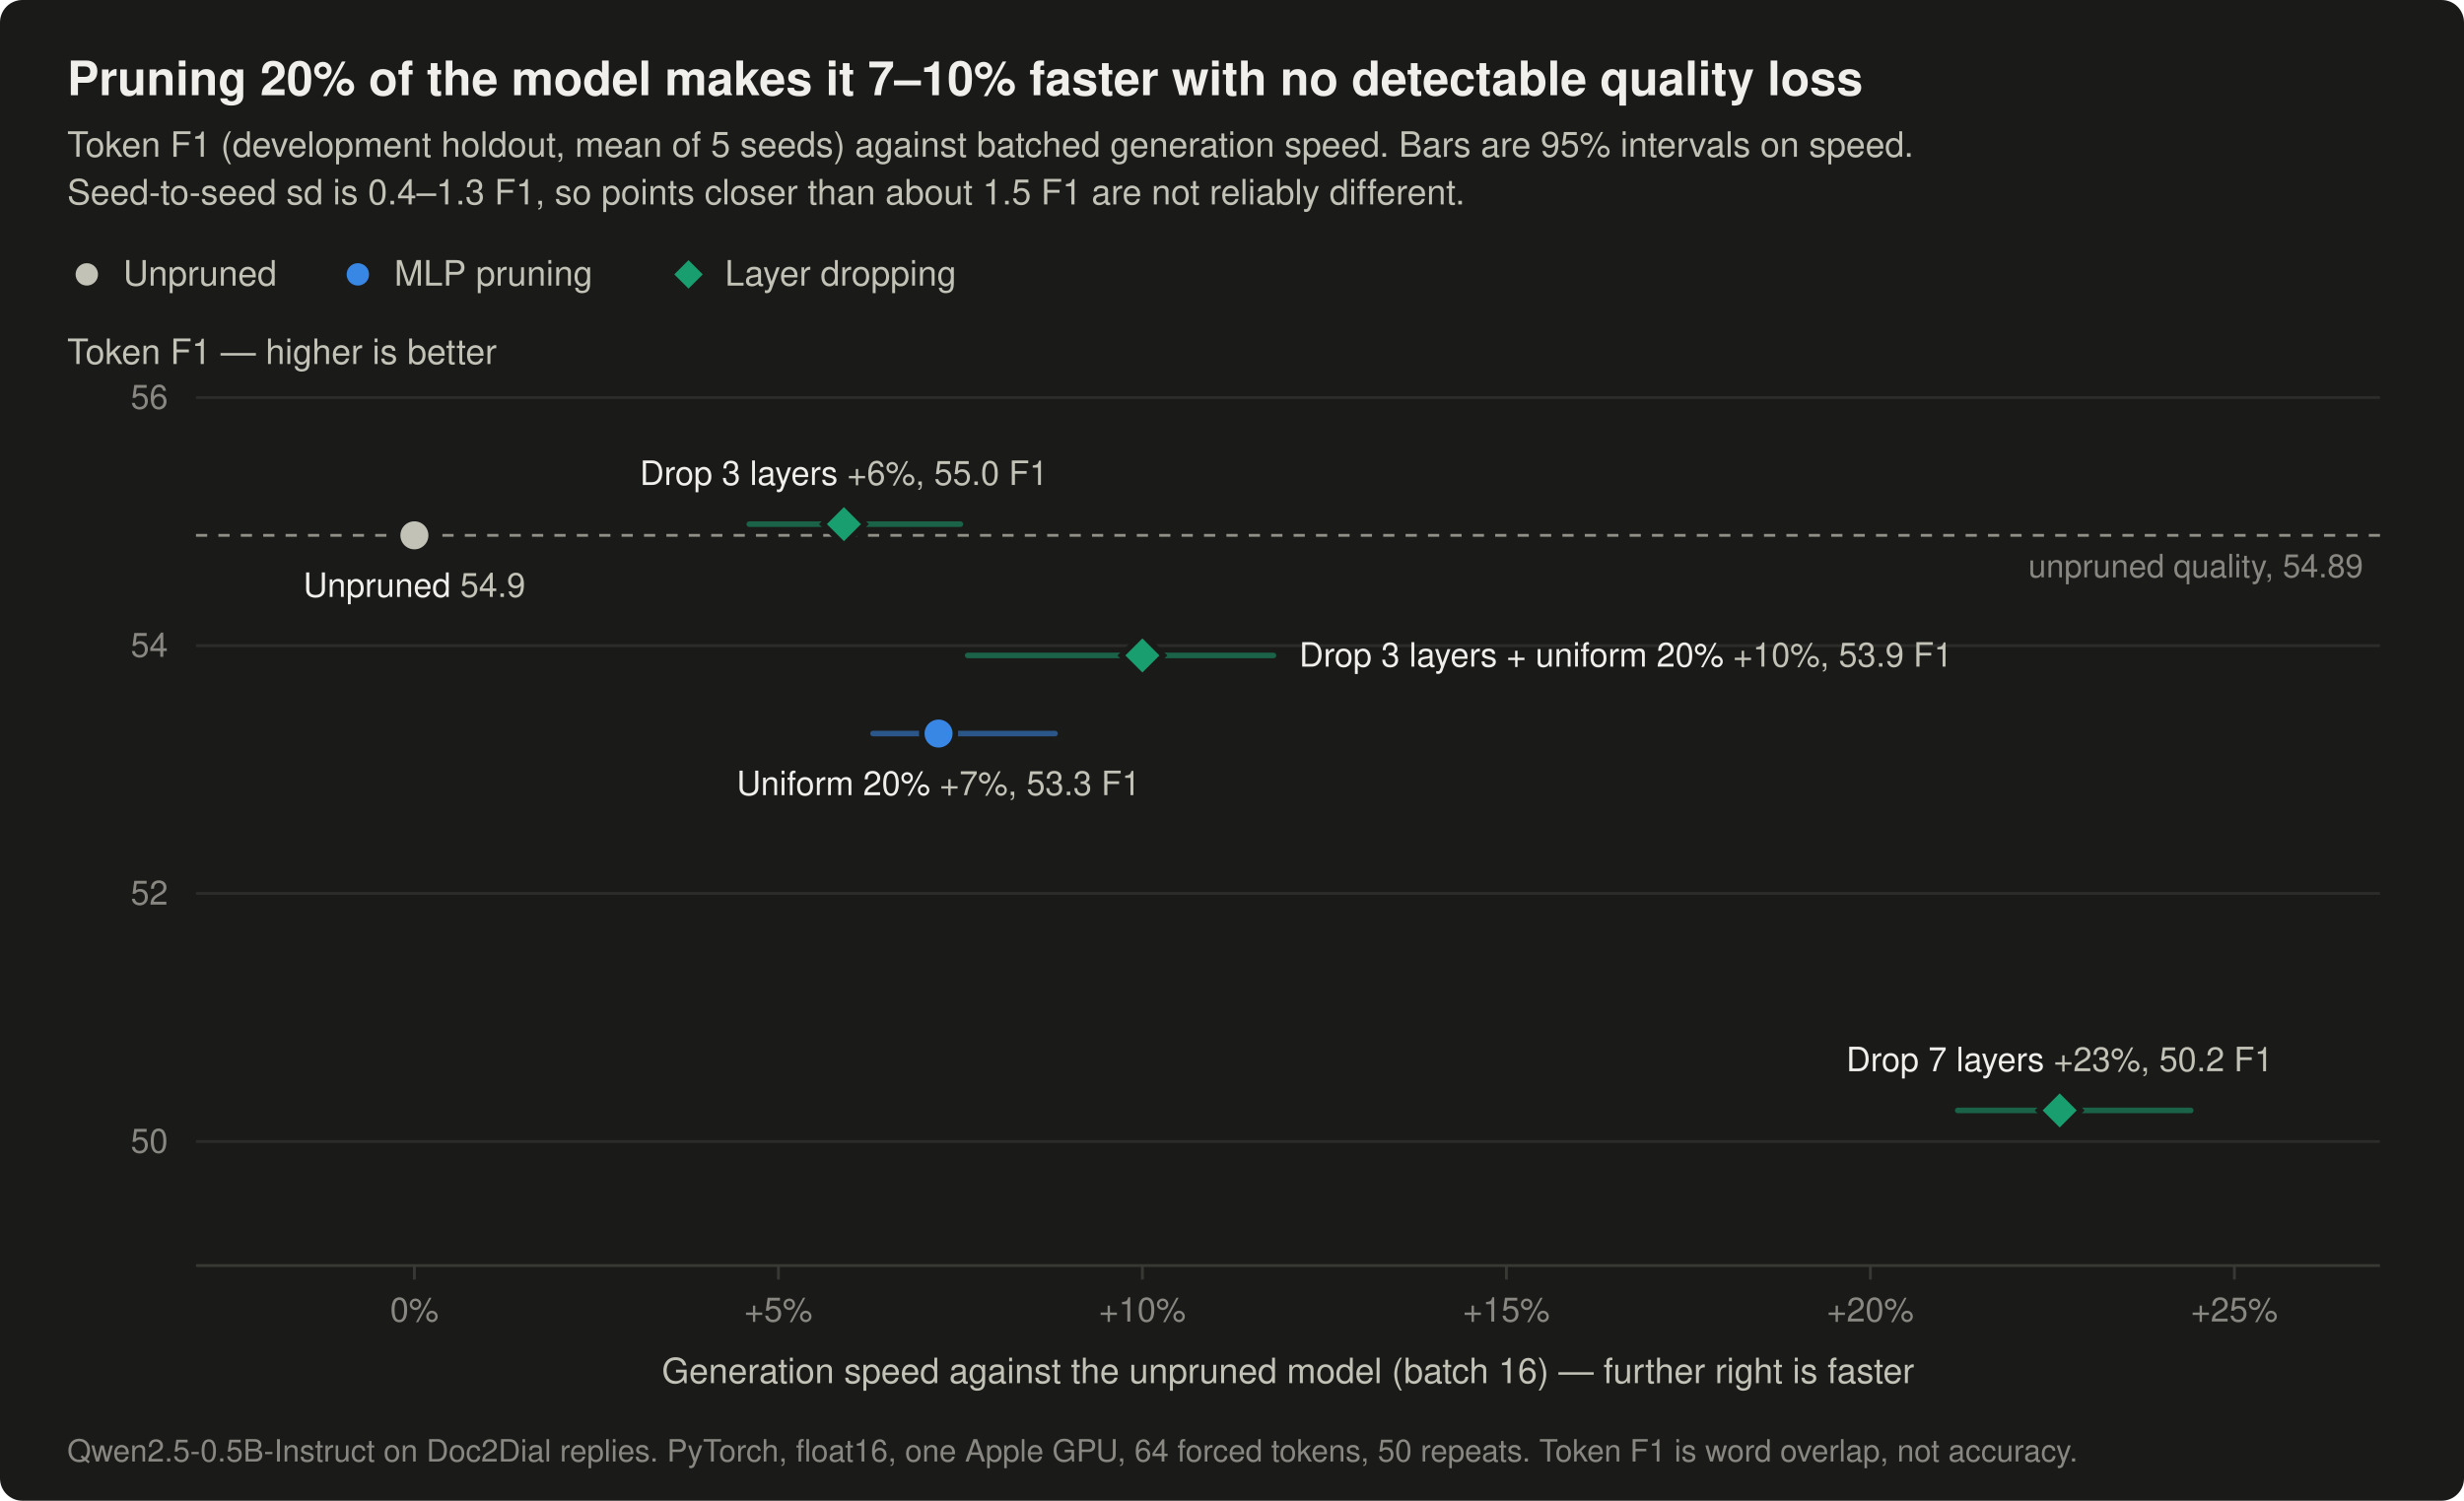
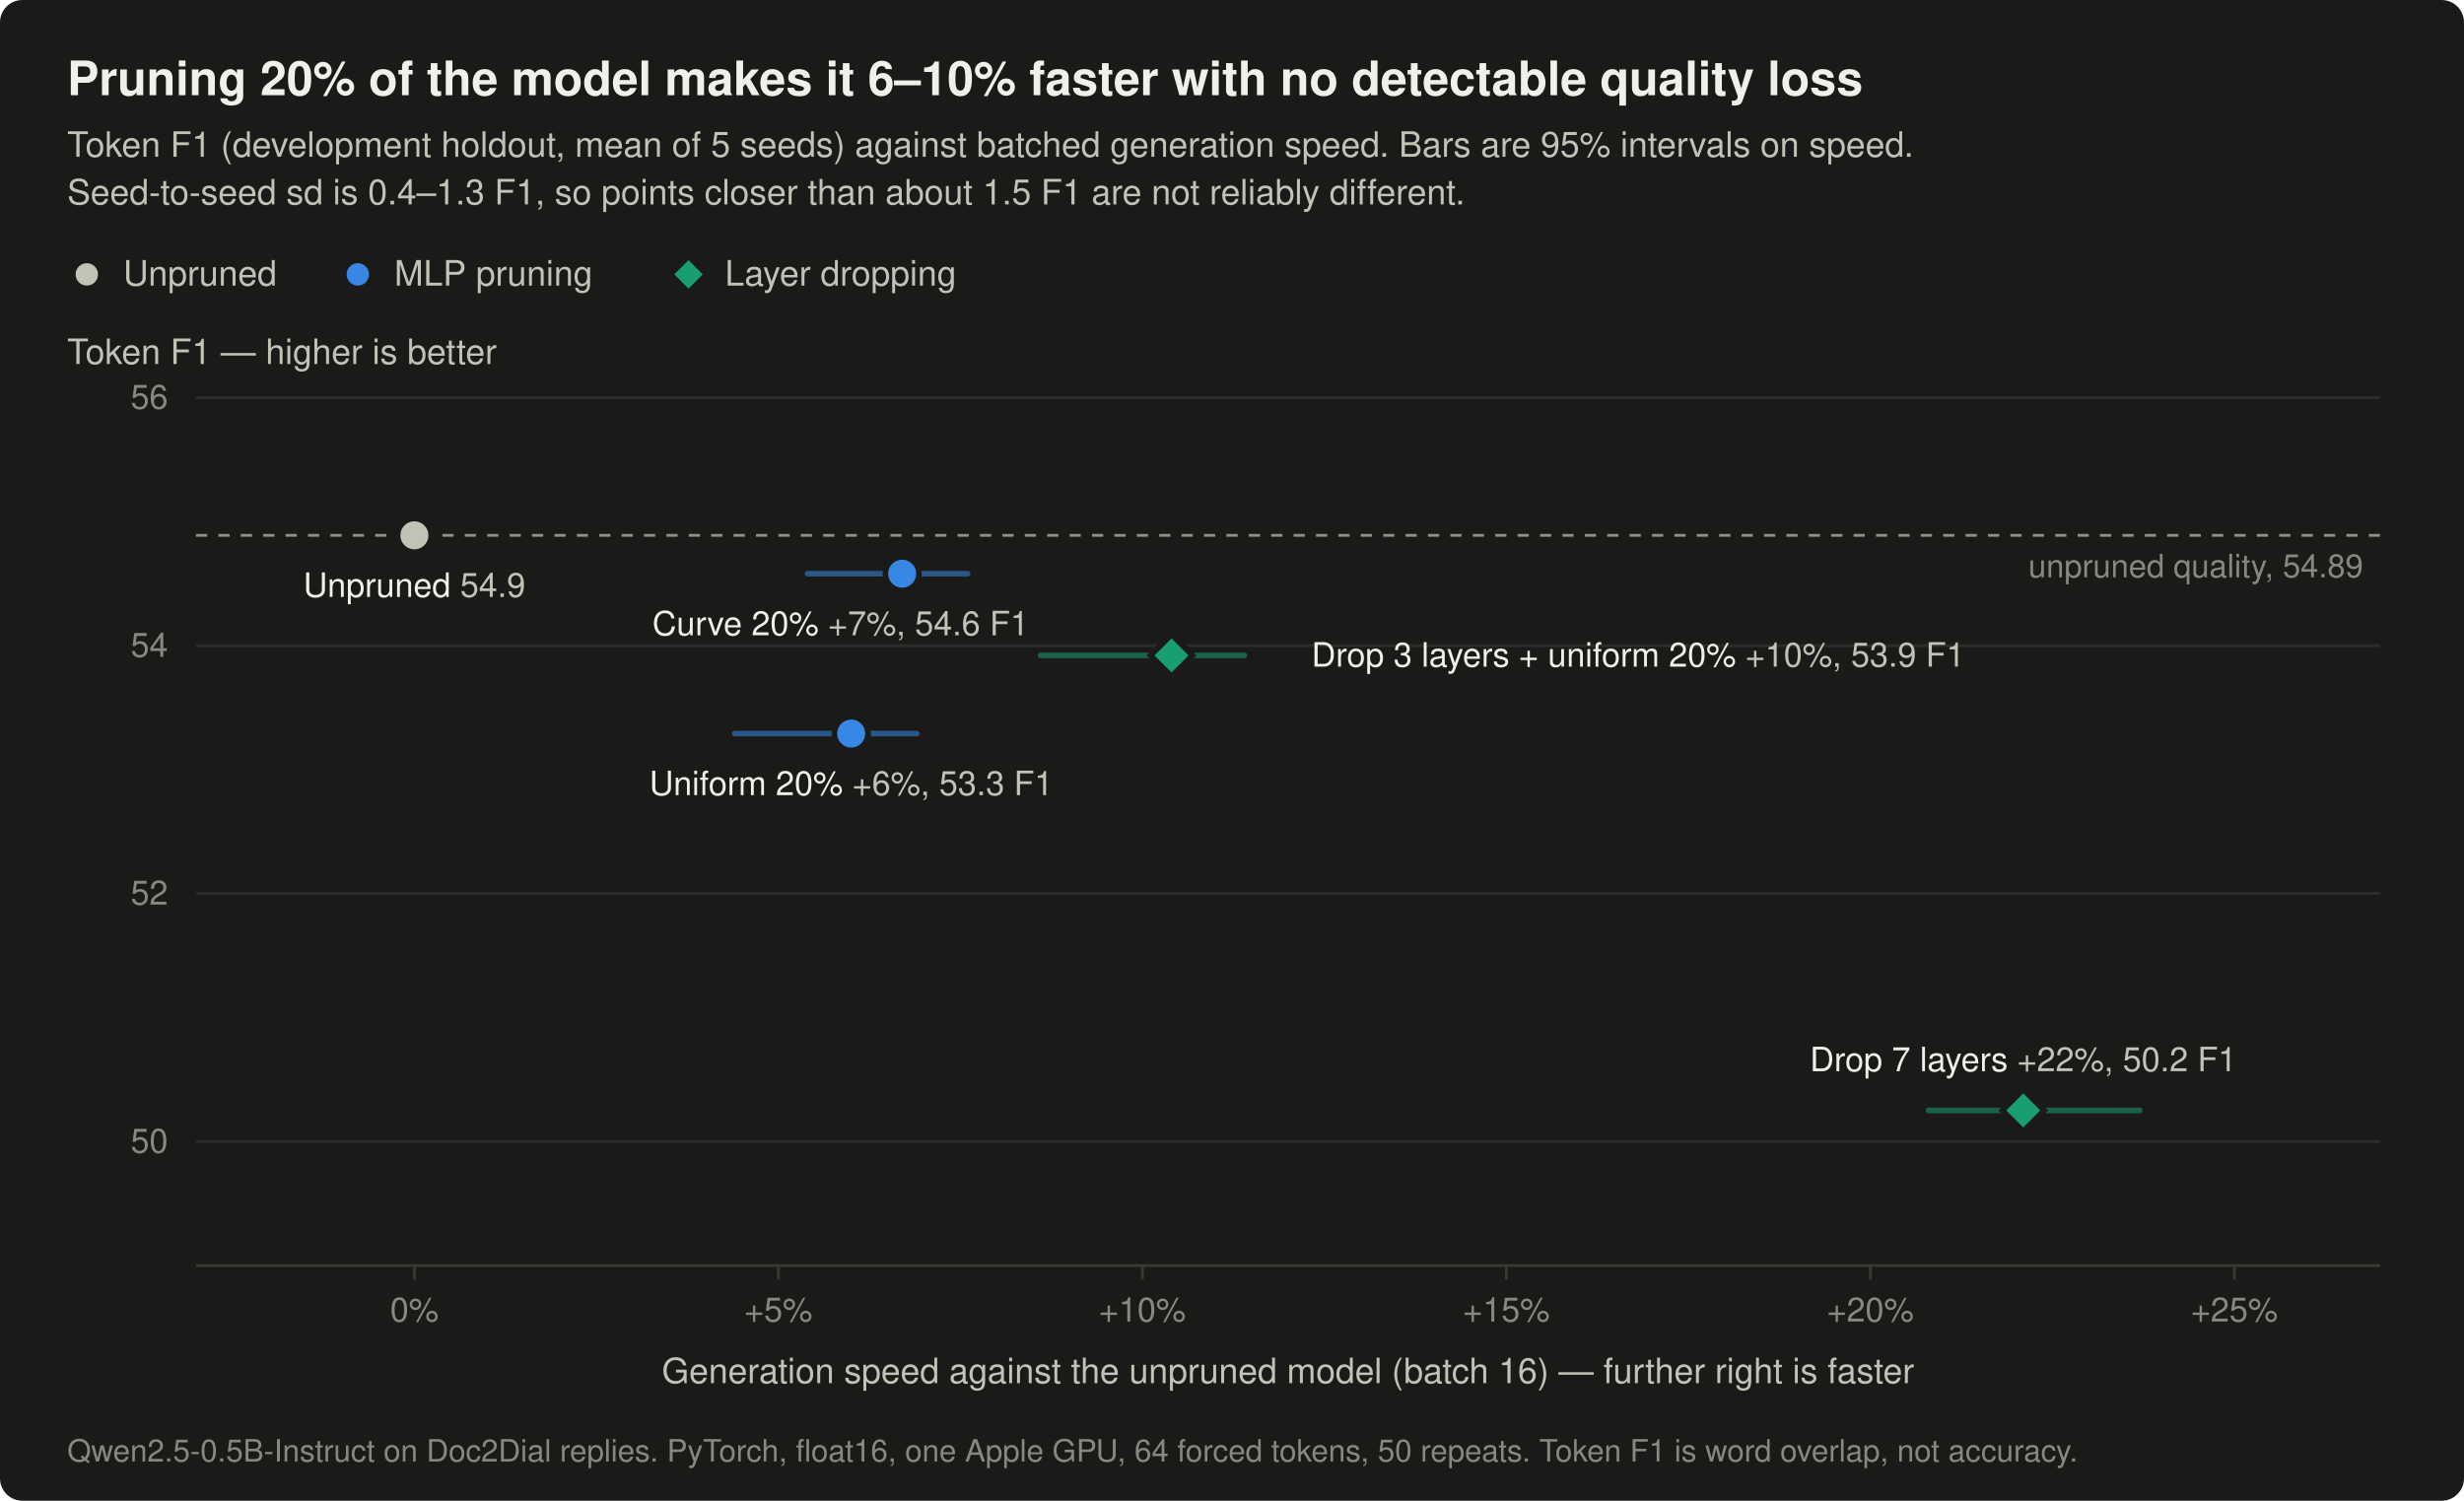
<svg xmlns="http://www.w3.org/2000/svg" viewBox="0 0 880 536" width="880" height="536" font-family="-apple-system, BlinkMacSystemFont, 'Segoe UI', Helvetica, Arial, sans-serif" role="img" aria-labelledby="t d">
  <rect width="880" height="536" rx="8" fill="#1a1a19" />
-   <text x="24" y="34" font-size="17" font-weight="600" fill="#f0efec">Pruning 20% of the model makes it 7–10% faster with no detectable quality loss</text>
+   <text x="24" y="34" font-size="17" font-weight="600" fill="#f0efec">Pruning 20% of the model makes it 6–10% faster with no detectable quality loss</text>
  <text x="24" y="56" font-size="12.5" fill="#c3c2b7">Token F1 (development holdout, mean of 5 seeds) against batched generation speed. Bars are 95% intervals on speed.</text>
  <text x="24" y="73" font-size="12.5" fill="#c3c2b7">Seed-to-seed sd is 0.4–1.3 F1, so points closer than about 1.5 F1 are not reliably different.</text>
  <circle cx="31.0" cy="98.0" r="5.0" fill="#c3c2b7" stroke="#1a1a19" stroke-width="2" />
  <text x="44" y="102" font-size="12.5" fill="#c3c2b7">Unpruned</text>
  <circle cx="127.8" cy="98.0" r="5.0" fill="#3987e5" stroke="#1a1a19" stroke-width="2" />
  <text x="140.8" y="102" font-size="12.5" fill="#c3c2b7">MLP pruning</text>
  <path d="M245.9 91.5 L252.4 98.0 L245.9 104.5 L239.4 98.0 Z" fill="#199e70" stroke="#1a1a19" stroke-width="2" />
  <text x="258.9" y="102" font-size="12.5" fill="#c3c2b7">Layer dropping</text>
  <line x1="70" x2="850" y1="407.7" y2="407.7" stroke="#2c2c2a" stroke-width="1" />
  <text x="60" y="411.7" font-size="12" text-anchor="end" fill="#898781">50</text>
  <line x1="70" x2="850" y1="319.1" y2="319.1" stroke="#2c2c2a" stroke-width="1" />
  <text x="60" y="323.1" font-size="12" text-anchor="end" fill="#898781">52</text>
  <line x1="70" x2="850" y1="230.6" y2="230.6" stroke="#2c2c2a" stroke-width="1" />
  <text x="60" y="234.6" font-size="12" text-anchor="end" fill="#898781">54</text>
  <line x1="70" x2="850" y1="142.0" y2="142.0" stroke="#2c2c2a" stroke-width="1" />
  <text x="60" y="146.0" font-size="12" text-anchor="end" fill="#898781">56</text>
  <line x1="70" x2="850" y1="452" y2="452" stroke="#383835" stroke-width="1" />
  <line x1="148.0" x2="148.0" y1="452" y2="457" stroke="#383835" stroke-width="1" />
  <text x="148.0" y="472" font-size="12" text-anchor="middle" fill="#898781">0%</text>
  <line x1="278.0" x2="278.0" y1="452" y2="457" stroke="#383835" stroke-width="1" />
  <text x="278.0" y="472" font-size="12" text-anchor="middle" fill="#898781">+5%</text>
  <line x1="408.0" x2="408.0" y1="452" y2="457" stroke="#383835" stroke-width="1" />
  <text x="408.0" y="472" font-size="12" text-anchor="middle" fill="#898781">+10%</text>
  <line x1="538.0" x2="538.0" y1="452" y2="457" stroke="#383835" stroke-width="1" />
  <text x="538.0" y="472" font-size="12" text-anchor="middle" fill="#898781">+15%</text>
  <line x1="668.0" x2="668.0" y1="452" y2="457" stroke="#383835" stroke-width="1" />
  <text x="668.0" y="472" font-size="12" text-anchor="middle" fill="#898781">+20%</text>
  <line x1="798.0" x2="798.0" y1="452" y2="457" stroke="#383835" stroke-width="1" />
  <text x="798.0" y="472" font-size="12" text-anchor="middle" fill="#898781">+25%</text>
  <text x="460.0" y="494" font-size="12.5" text-anchor="middle" fill="#c3c2b7">Generation speed against the unpruned model (batch 16) — further right is faster</text>
  <text x="24" y="130" font-size="12.5" fill="#c3c2b7">Token F1 — higher is better</text>
  <line x1="70" x2="850" y1="191.2" y2="191.2" stroke="#c3c2b7" stroke-width="1" stroke-dasharray="4 4" opacity="0.7" />
  <text x="844" y="206.2" font-size="11.5" text-anchor="end" fill="#898781">unpruned quality, 54.89</text>
-   <line x1="311.8" x2="376.8" y1="262.0" y2="262.0" stroke="#3987e5" stroke-width="2" stroke-linecap="round" opacity="0.55" />
-   <line x1="267.6" x2="343.0" y1="187.2" y2="187.2" stroke="#199e70" stroke-width="2" stroke-linecap="round" opacity="0.55" />
-   <line x1="345.6" x2="454.8" y1="234.1" y2="234.1" stroke="#199e70" stroke-width="2" stroke-linecap="round" opacity="0.55" />
-   <line x1="699.2" x2="782.4" y1="396.6" y2="396.6" stroke="#199e70" stroke-width="2" stroke-linecap="round" opacity="0.55" />
+   <line x1="262.4" x2="327.4" y1="262.0" y2="262.0" stroke="#3987e5" stroke-width="2" stroke-linecap="round" opacity="0.55" />
+   <line x1="288.4" x2="345.6" y1="204.9" y2="204.9" stroke="#3987e5" stroke-width="2" stroke-linecap="round" opacity="0.55" />
+   <line x1="371.6" x2="444.4" y1="234.1" y2="234.1" stroke="#199e70" stroke-width="2" stroke-linecap="round" opacity="0.55" />
+   <line x1="688.8" x2="764.2" y1="396.6" y2="396.6" stroke="#199e70" stroke-width="2" stroke-linecap="round" opacity="0.55" />
  <circle cx="148.0" cy="191.2" r="6.0" fill="#c3c2b7" stroke="#1a1a19" stroke-width="2" />
  <text x="148.0" y="213.2" font-size="12" text-anchor="middle" fill="#f0efec">Unpruned <tspan fill="#c3c2b7">54.9</tspan>
  </text>
-   <circle cx="335.2" cy="262.0" r="6.0" fill="#3987e5" stroke="#1a1a19" stroke-width="2" />
-   <text x="335.2" y="284.0" font-size="12" text-anchor="middle" fill="#f0efec">Uniform 20% <tspan fill="#c3c2b7">+7%, 53.3 F1</tspan>
+   <circle cx="304.0" cy="262.0" r="6.0" fill="#3987e5" stroke="#1a1a19" stroke-width="2" />
+   <text x="304.0" y="284.0" font-size="12" text-anchor="middle" fill="#f0efec">Uniform 20% <tspan fill="#c3c2b7">+6%, 53.3 F1</tspan>
  </text>
-   <path d="M301.4 179.7 L308.9 187.2 L301.4 194.7 L293.9 187.2 Z" fill="#199e70" stroke="#1a1a19" stroke-width="2" />
-   <text x="301.4" y="173.2" font-size="12" text-anchor="middle" fill="#f0efec">Drop 3 layers <tspan fill="#c3c2b7">+6%, 55.0 F1</tspan>
+   <circle cx="322.2" cy="204.9" r="6.0" fill="#3987e5" stroke="#1a1a19" stroke-width="2" />
+   <text x="300.2" y="226.9" font-size="12" text-anchor="middle" fill="#f0efec">Curve 20% <tspan fill="#c3c2b7">+7%, 54.6 F1</tspan>
  </text>
-   <path d="M408.0 226.6 L415.5 234.1 L408.0 241.6 L400.5 234.1 Z" fill="#199e70" stroke="#1a1a19" stroke-width="2" />
-   <text x="464.0" y="238.1" font-size="12" text-anchor="start" fill="#f0efec">Drop 3 layers + uniform 20% <tspan fill="#c3c2b7">+10%, 53.9 F1</tspan>
+   <path d="M418.4 226.6 L425.9 234.1 L418.4 241.6 L410.9 234.1 Z" fill="#199e70" stroke="#1a1a19" stroke-width="2" />
+   <text x="468.4" y="238.1" font-size="12" text-anchor="start" fill="#f0efec">Drop 3 layers + uniform 20% <tspan fill="#c3c2b7">+10%, 53.9 F1</tspan>
  </text>
-   <path d="M735.6 389.1 L743.1 396.6 L735.6 404.1 L728.1 396.6 Z" fill="#199e70" stroke="#1a1a19" stroke-width="2" />
-   <text x="735.6" y="382.6" font-size="12" text-anchor="middle" fill="#f0efec">Drop 7 layers <tspan fill="#c3c2b7">+23%, 50.2 F1</tspan>
+   <path d="M722.6 389.1 L730.1 396.6 L722.6 404.1 L715.1 396.6 Z" fill="#199e70" stroke="#1a1a19" stroke-width="2" />
+   <text x="722.6" y="382.6" font-size="12" text-anchor="middle" fill="#f0efec">Drop 7 layers <tspan fill="#c3c2b7">+22%, 50.2 F1</tspan>
  </text>
  <text x="24" y="522" font-size="11" fill="#898781">Qwen2.5-0.5B-Instruct on Doc2Dial replies. PyTorch, float16, one Apple GPU, 64 forced tokens, 50 repeats. Token F1 is word overlap, not accuracy.</text>
</svg>
